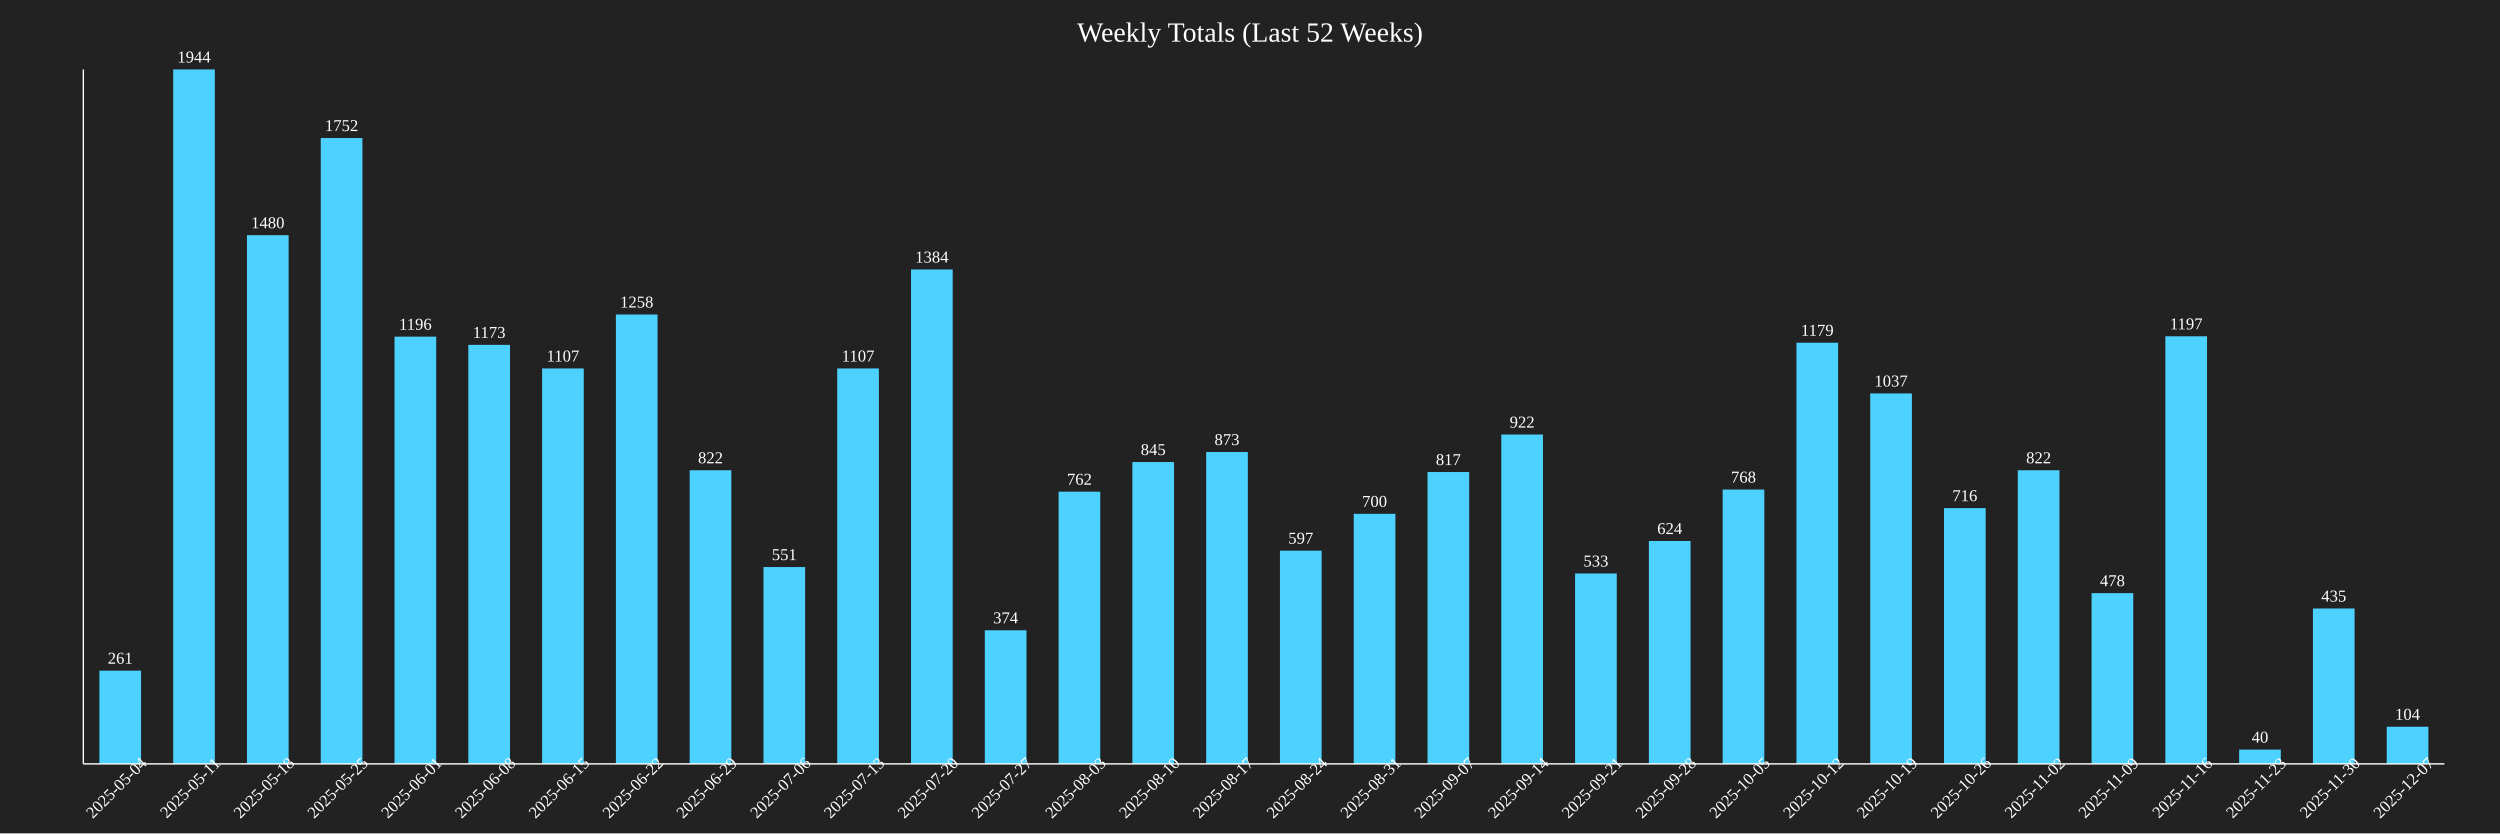
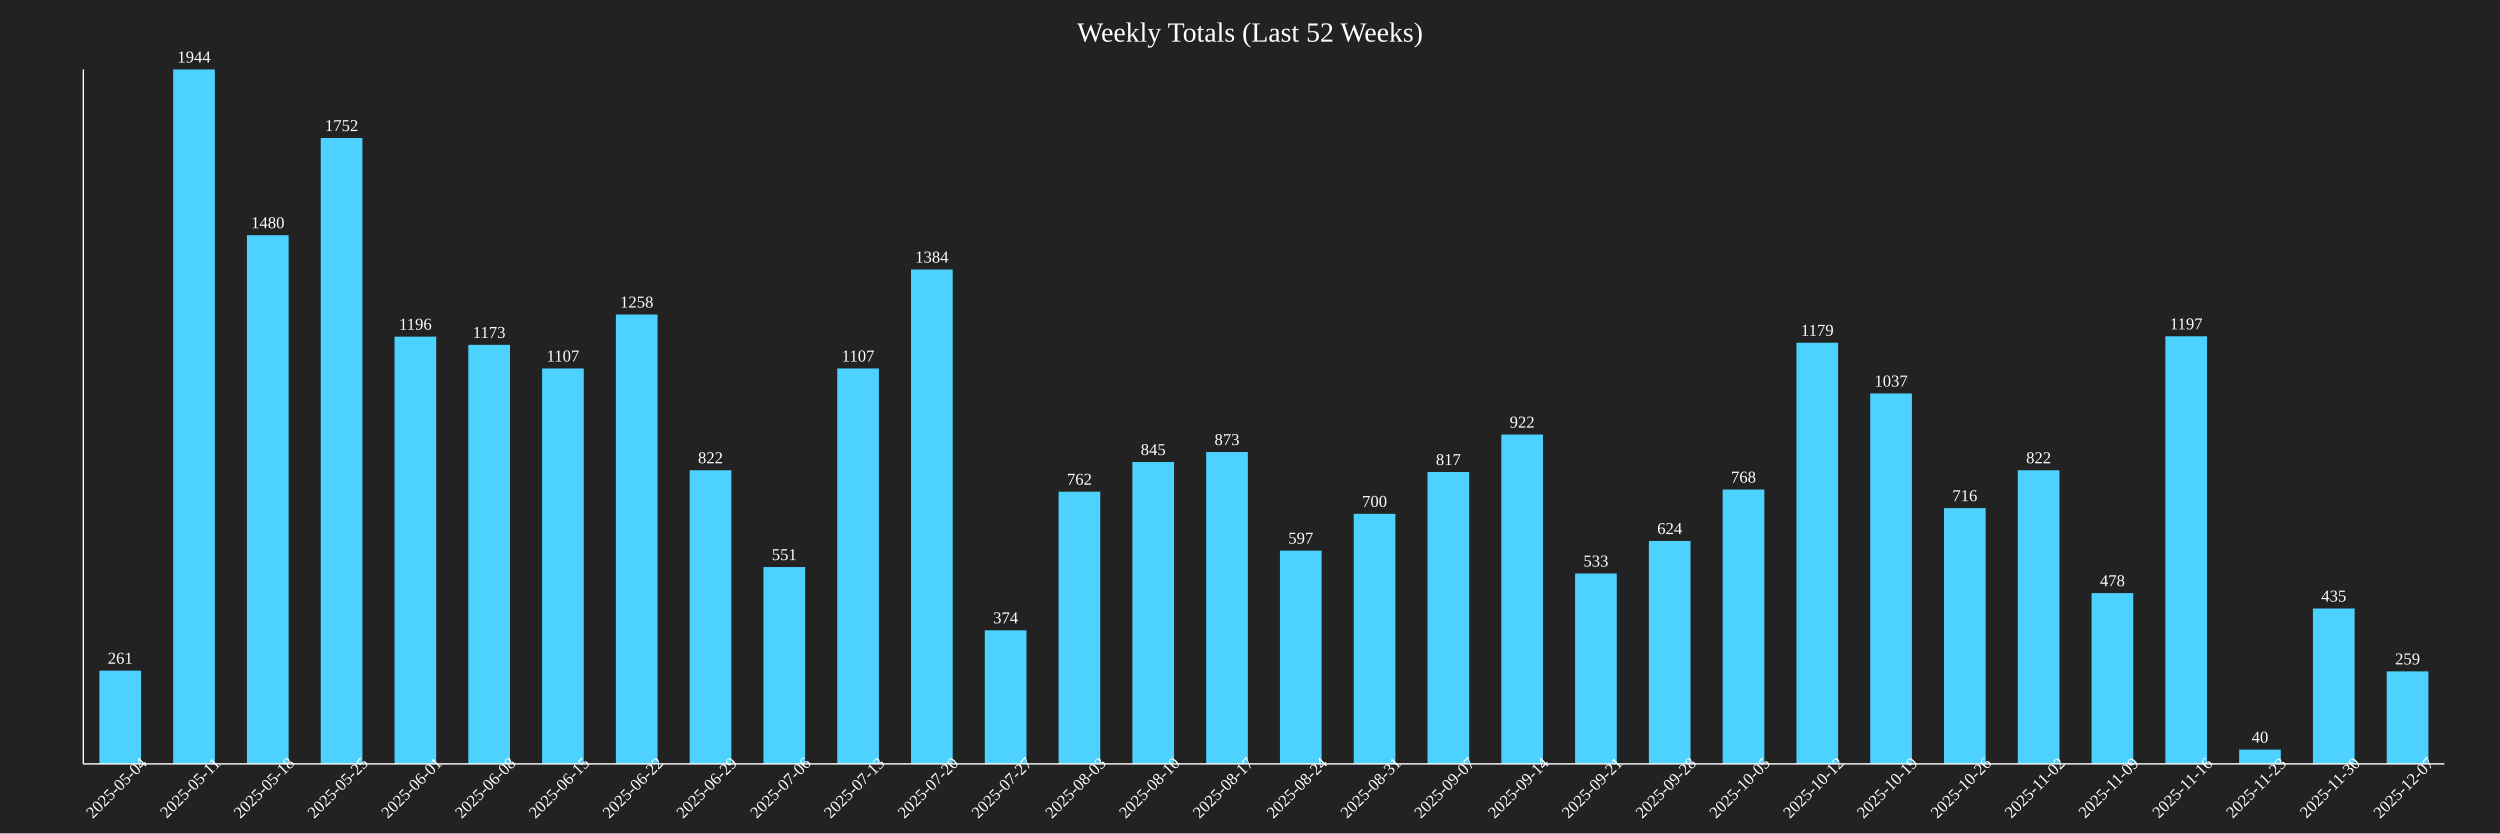
<svg xmlns="http://www.w3.org/2000/svg" baseProfile="full" height="600" version="1.1" width="1800">
  <defs />
  <rect fill="#222222" height="100%" width="100%" x="0" y="0" />
  <text fill="white" font-size="20" text-anchor="middle" x="900.0" y="30">Weekly Totals (Last 52 Weeks)</text>
  <rect fill="#4DD2FF" height="67.13" width="30" x="71.562" y="482.87" />
  <text fill="white" font-size="12" text-anchor="middle" x="86.562" y="477.87">261</text>
  <text fill="white" font-size="12" text-anchor="middle" transform="rotate(-45,86.5625,570)" x="86.562" y="570">2025-05-04</text>
  <rect fill="#4DD2FF" height="500.0" width="30" x="124.688" y="50.0" />
  <text fill="white" font-size="12" text-anchor="middle" x="139.688" y="45.0">1944</text>
  <text fill="white" font-size="12" text-anchor="middle" transform="rotate(-45,139.6875,570)" x="139.688" y="570">2025-05-11</text>
  <rect fill="#4DD2FF" height="380.658" width="30" x="177.812" y="169.342" />
  <text fill="white" font-size="12" text-anchor="middle" x="192.812" y="164.342">1480</text>
  <text fill="white" font-size="12" text-anchor="middle" transform="rotate(-45,192.8125,570)" x="192.812" y="570">2025-05-18</text>
  <rect fill="#4DD2FF" height="450.617" width="30" x="230.938" y="99.383" />
  <text fill="white" font-size="12" text-anchor="middle" x="245.938" y="94.383">1752</text>
  <text fill="white" font-size="12" text-anchor="middle" transform="rotate(-45,245.9375,570)" x="245.938" y="570">2025-05-25</text>
  <rect fill="#4DD2FF" height="307.613" width="30" x="284.062" y="242.387" />
  <text fill="white" font-size="12" text-anchor="middle" x="299.062" y="237.387">1196</text>
  <text fill="white" font-size="12" text-anchor="middle" transform="rotate(-45,299.0625,570)" x="299.062" y="570">2025-06-01</text>
  <rect fill="#4DD2FF" height="301.698" width="30" x="337.188" y="248.302" />
  <text fill="white" font-size="12" text-anchor="middle" x="352.188" y="243.302">1173</text>
  <text fill="white" font-size="12" text-anchor="middle" transform="rotate(-45,352.1875,570)" x="352.188" y="570">2025-06-08</text>
  <rect fill="#4DD2FF" height="284.722" width="30" x="390.312" y="265.278" />
  <text fill="white" font-size="12" text-anchor="middle" x="405.312" y="260.278">1107</text>
  <text fill="white" font-size="12" text-anchor="middle" transform="rotate(-45,405.3125,570)" x="405.312" y="570">2025-06-15</text>
  <rect fill="#4DD2FF" height="323.56" width="30" x="443.438" y="226.44" />
  <text fill="white" font-size="12" text-anchor="middle" x="458.438" y="221.44">1258</text>
  <text fill="white" font-size="12" text-anchor="middle" transform="rotate(-45,458.4375,570)" x="458.438" y="570">2025-06-22</text>
  <rect fill="#4DD2FF" height="211.42" width="30" x="496.562" y="338.58" />
  <text fill="white" font-size="12" text-anchor="middle" x="511.562" y="333.58">822</text>
  <text fill="white" font-size="12" text-anchor="middle" transform="rotate(-45,511.5625,570)" x="511.562" y="570">2025-06-29</text>
  <rect fill="#4DD2FF" height="141.718" width="30" x="549.688" y="408.282" />
  <text fill="white" font-size="12" text-anchor="middle" x="564.688" y="403.282">551</text>
  <text fill="white" font-size="12" text-anchor="middle" transform="rotate(-45,564.6875,570)" x="564.688" y="570">2025-07-06</text>
  <rect fill="#4DD2FF" height="284.722" width="30" x="602.812" y="265.278" />
  <text fill="white" font-size="12" text-anchor="middle" x="617.812" y="260.278">1107</text>
  <text fill="white" font-size="12" text-anchor="middle" transform="rotate(-45,617.8125,570)" x="617.812" y="570">2025-07-13</text>
  <rect fill="#4DD2FF" height="355.967" width="30" x="655.938" y="194.033" />
  <text fill="white" font-size="12" text-anchor="middle" x="670.938" y="189.033">1384</text>
  <text fill="white" font-size="12" text-anchor="middle" transform="rotate(-45,670.9375,570)" x="670.938" y="570">2025-07-20</text>
  <rect fill="#4DD2FF" height="96.193" width="30" x="709.062" y="453.807" />
  <text fill="white" font-size="12" text-anchor="middle" x="724.062" y="448.807">374</text>
  <text fill="white" font-size="12" text-anchor="middle" transform="rotate(-45,724.0625,570)" x="724.062" y="570">2025-07-27</text>
  <rect fill="#4DD2FF" height="195.988" width="30" x="762.188" y="354.012" />
  <text fill="white" font-size="12" text-anchor="middle" x="777.188" y="349.012">762</text>
  <text fill="white" font-size="12" text-anchor="middle" transform="rotate(-45,777.1875,570)" x="777.188" y="570">2025-08-03</text>
  <rect fill="#4DD2FF" height="217.335" width="30" x="815.312" y="332.665" />
  <text fill="white" font-size="12" text-anchor="middle" x="830.312" y="327.665">845</text>
  <text fill="white" font-size="12" text-anchor="middle" transform="rotate(-45,830.3125,570)" x="830.312" y="570">2025-08-10</text>
  <rect fill="#4DD2FF" height="224.537" width="30" x="868.438" y="325.463" />
  <text fill="white" font-size="12" text-anchor="middle" x="883.438" y="320.463">873</text>
  <text fill="white" font-size="12" text-anchor="middle" transform="rotate(-45,883.4375,570)" x="883.438" y="570">2025-08-17</text>
  <rect fill="#4DD2FF" height="153.549" width="30" x="921.562" y="396.451" />
  <text fill="white" font-size="12" text-anchor="middle" x="936.562" y="391.451">597</text>
  <text fill="white" font-size="12" text-anchor="middle" transform="rotate(-45,936.5625,570)" x="936.562" y="570">2025-08-24</text>
  <rect fill="#4DD2FF" height="180.041" width="30" x="974.688" y="369.959" />
  <text fill="white" font-size="12" text-anchor="middle" x="989.688" y="364.959">700</text>
  <text fill="white" font-size="12" text-anchor="middle" transform="rotate(-45,989.6875,570)" x="989.688" y="570">2025-08-31</text>
  <rect fill="#4DD2FF" height="210.134" width="30" x="1027.812" y="339.866" />
  <text fill="white" font-size="12" text-anchor="middle" x="1042.812" y="334.866">817</text>
  <text fill="white" font-size="12" text-anchor="middle" transform="rotate(-45,1042.812,570)" x="1042.812" y="570">2025-09-07</text>
  <rect fill="#4DD2FF" height="237.14" width="30" x="1080.938" y="312.86" />
  <text fill="white" font-size="12" text-anchor="middle" x="1095.938" y="307.86">922</text>
  <text fill="white" font-size="12" text-anchor="middle" transform="rotate(-45,1095.938,570)" x="1095.938" y="570">2025-09-14</text>
  <rect fill="#4DD2FF" height="137.088" width="30" x="1134.062" y="412.912" />
  <text fill="white" font-size="12" text-anchor="middle" x="1149.062" y="407.912">533</text>
  <text fill="white" font-size="12" text-anchor="middle" transform="rotate(-45,1149.062,570)" x="1149.062" y="570">2025-09-21</text>
  <rect fill="#4DD2FF" height="160.494" width="30" x="1187.188" y="389.506" />
  <text fill="white" font-size="12" text-anchor="middle" x="1202.188" y="384.506">624</text>
  <text fill="white" font-size="12" text-anchor="middle" transform="rotate(-45,1202.188,570)" x="1202.188" y="570">2025-09-28</text>
  <rect fill="#4DD2FF" height="197.531" width="30" x="1240.312" y="352.469" />
  <text fill="white" font-size="12" text-anchor="middle" x="1255.312" y="347.469">768</text>
  <text fill="white" font-size="12" text-anchor="middle" transform="rotate(-45,1255.312,570)" x="1255.312" y="570">2025-10-05</text>
  <rect fill="#4DD2FF" height="303.241" width="30" x="1293.438" y="246.759" />
  <text fill="white" font-size="12" text-anchor="middle" x="1308.438" y="241.759">1179</text>
  <text fill="white" font-size="12" text-anchor="middle" transform="rotate(-45,1308.438,570)" x="1308.438" y="570">2025-10-12</text>
  <rect fill="#4DD2FF" height="266.718" width="30" x="1346.562" y="283.282" />
  <text fill="white" font-size="12" text-anchor="middle" x="1361.562" y="278.282">1037</text>
  <text fill="white" font-size="12" text-anchor="middle" transform="rotate(-45,1361.562,570)" x="1361.562" y="570">2025-10-19</text>
  <rect fill="#4DD2FF" height="184.156" width="30" x="1399.688" y="365.844" />
  <text fill="white" font-size="12" text-anchor="middle" x="1414.688" y="360.844">716</text>
  <text fill="white" font-size="12" text-anchor="middle" transform="rotate(-45,1414.688,570)" x="1414.688" y="570">2025-10-26</text>
  <rect fill="#4DD2FF" height="211.42" width="30" x="1452.812" y="338.58" />
  <text fill="white" font-size="12" text-anchor="middle" x="1467.812" y="333.58">822</text>
  <text fill="white" font-size="12" text-anchor="middle" transform="rotate(-45,1467.812,570)" x="1467.812" y="570">2025-11-02</text>
  <rect fill="#4DD2FF" height="122.942" width="30" x="1505.938" y="427.058" />
  <text fill="white" font-size="12" text-anchor="middle" x="1520.938" y="422.058">478</text>
  <text fill="white" font-size="12" text-anchor="middle" transform="rotate(-45,1520.938,570)" x="1520.938" y="570">2025-11-09</text>
  <rect fill="#4DD2FF" height="307.87" width="30" x="1559.062" y="242.13" />
  <text fill="white" font-size="12" text-anchor="middle" x="1574.062" y="237.13">1197</text>
  <text fill="white" font-size="12" text-anchor="middle" transform="rotate(-45,1574.062,570)" x="1574.062" y="570">2025-11-16</text>
  <rect fill="#4DD2FF" height="10.288" width="30" x="1612.188" y="539.712" />
  <text fill="white" font-size="12" text-anchor="middle" x="1627.188" y="534.712">40</text>
  <text fill="white" font-size="12" text-anchor="middle" transform="rotate(-45,1627.188,570)" x="1627.188" y="570">2025-11-23</text>
  <rect fill="#4DD2FF" height="111.883" width="30" x="1665.312" y="438.117" />
  <text fill="white" font-size="12" text-anchor="middle" x="1680.312" y="433.117">435</text>
  <text fill="white" font-size="12" text-anchor="middle" transform="rotate(-45,1680.312,570)" x="1680.312" y="570">2025-11-30</text>
-   <rect fill="#4DD2FF" height="26.749" width="30" x="1718.438" y="523.251" />
-   <text fill="white" font-size="12" text-anchor="middle" x="1733.438" y="518.251">104</text>
+   <rect fill="#4DD2FF" height="66.615" width="30" x="1718.438" y="483.385" />
+   <text fill="white" font-size="12" text-anchor="middle" x="1733.438" y="478.385">259</text>
  <text fill="white" font-size="12" text-anchor="middle" transform="rotate(-45,1733.438,570)" x="1733.438" y="570">2025-12-07</text>
  <line stroke="white" x1="60" x2="60" y1="50" y2="550" />
  <line stroke="white" x1="60" x2="1760" y1="550" y2="550" />
</svg>
